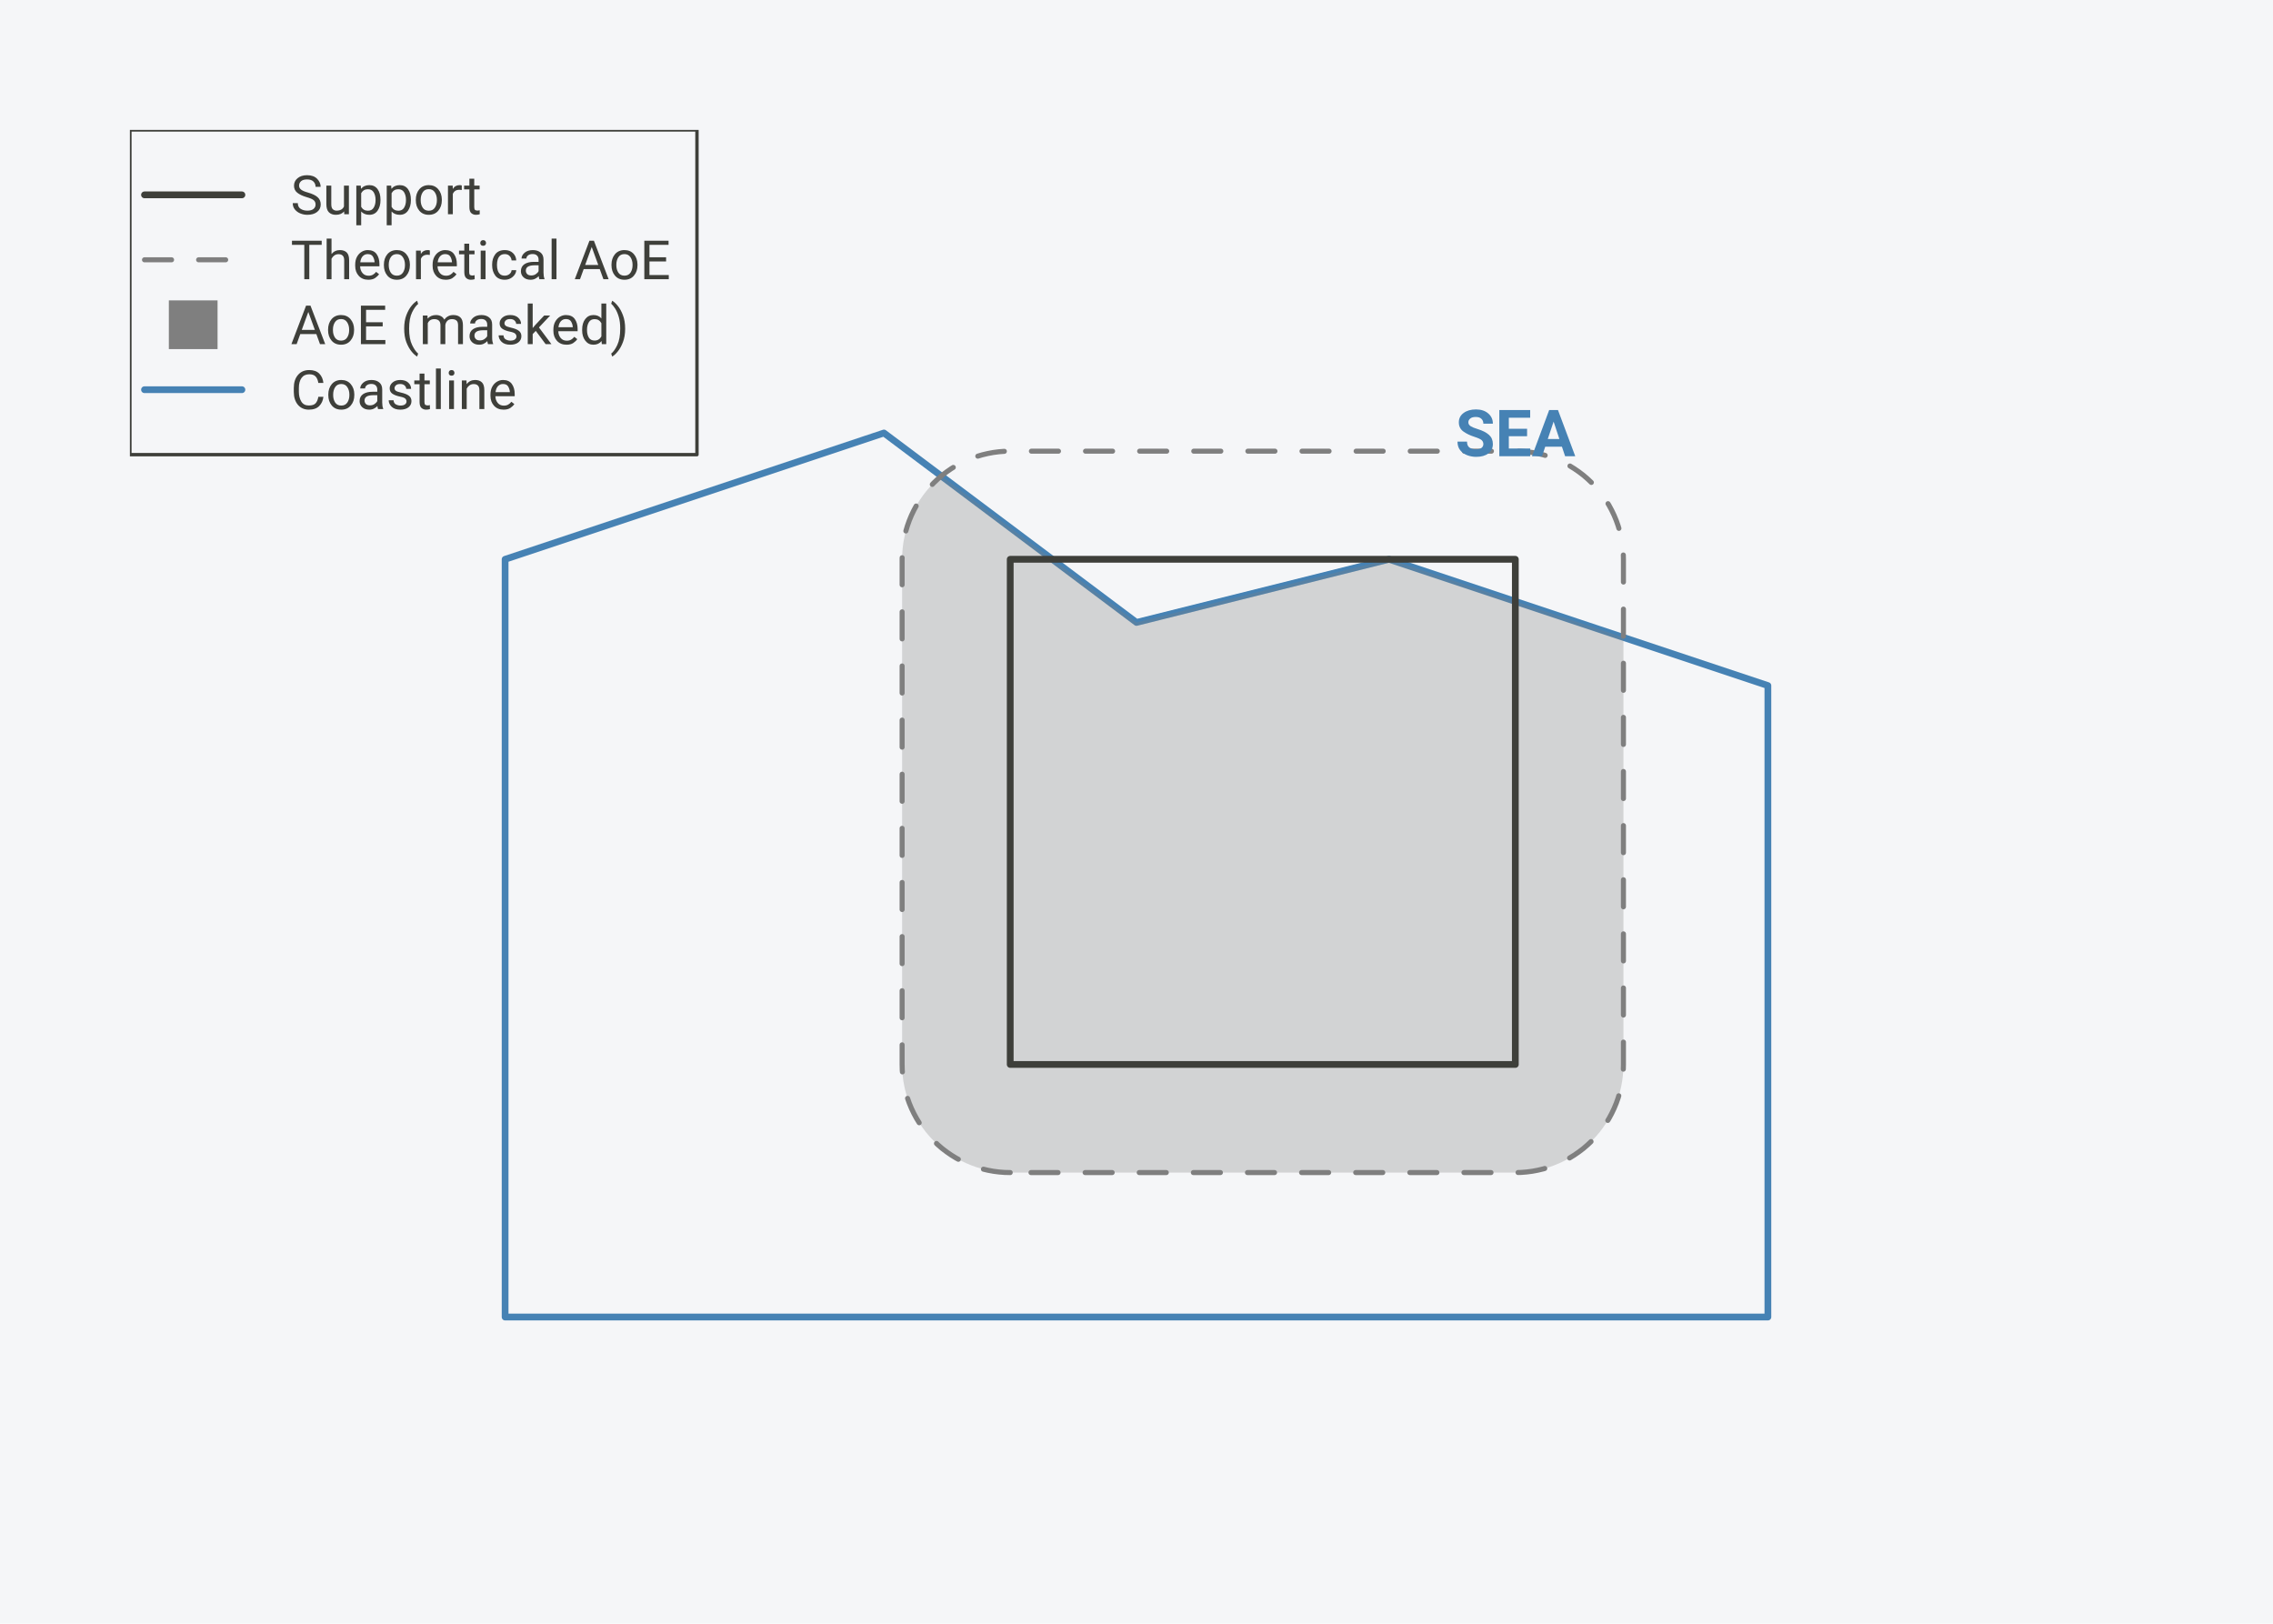
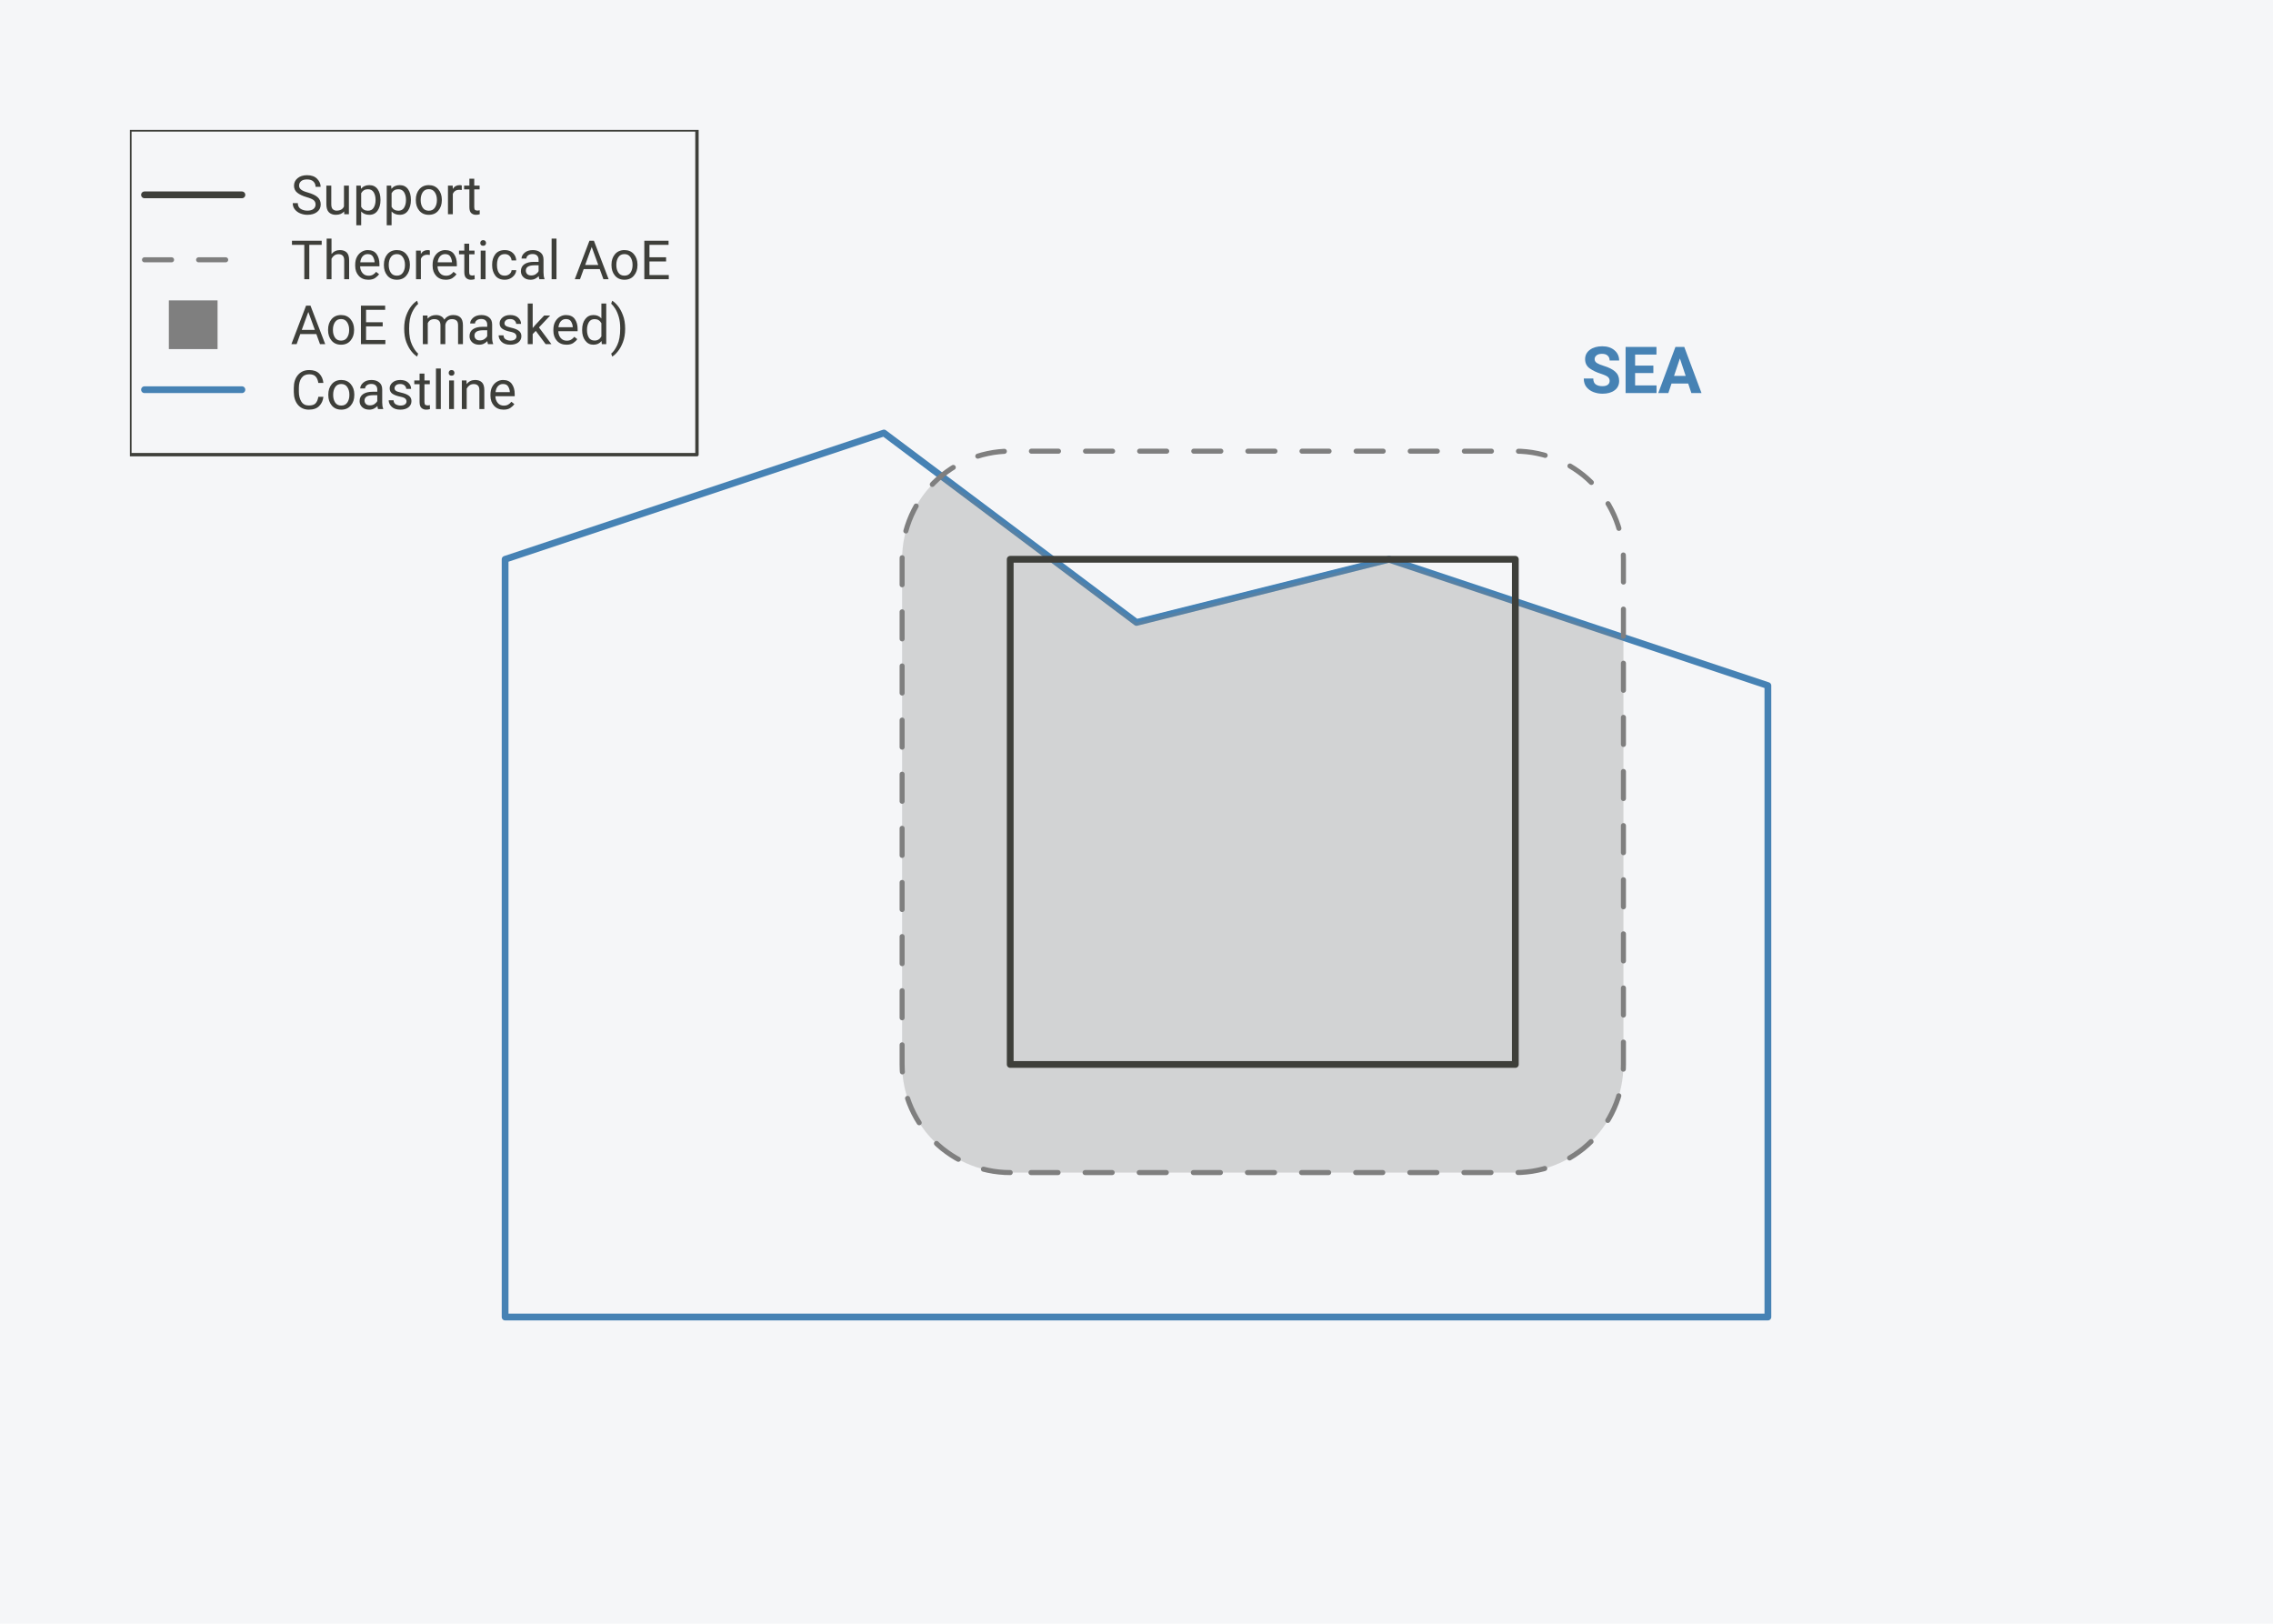
<svg xmlns="http://www.w3.org/2000/svg" width="504.00pt" height="360.00pt" viewBox="0 0 504.00 360.00">
  <g class="svglite">
    <defs>
      <style type="text/css">
    /* theme-aware-processed */
    .svglite line, .svglite polyline, .svglite polygon, .svglite path, .svglite circle {
      fill: none;
      stroke: #3E3F3A;
      stroke-linecap: round;
      stroke-linejoin: round;
      stroke-miterlimit: 10.00;
    }
    .svglite &gt; g &gt; rect {
      fill: none;
      stroke: #3E3F3A;
      stroke-linecap: round;
      stroke-linejoin: round;
      stroke-miterlimit: 10.00;
    }
    .svglite text {
      white-space: pre;
      fill: #3E3F3A;
    }
    .svglite g.glyphgroup path {
      fill: inherit;
      stroke: none;
    }
  </style>
    </defs>
    <rect width="100%" height="100%" style="stroke: none; fill: #F5F6F8;" />
    <defs>
      <clipPath id="cpMC4wMHw1MDQuMDB8MC4wMHwzNjAuMDA=">
        <rect x="0.00" y="0.00" width="504.00" height="360.00" />
      </clipPath>
    </defs>
    <g clip-path="url(#cpMC4wMHw1MDQuMDB8MC4wMHwzNjAuMDA=)">
</g>
    <defs>
      <clipPath id="cpMjguODB8NDc1LjIwfDI4LjgwfDMzMS4yMA==">
        <rect x="28.80" y="28.80" width="446.40" height="302.40" />
      </clipPath>
    </defs>
    <g clip-path="url(#cpMjguODB8NDc1LjIwfDI4LjgwfDMzMS4yMA==)">
      <rect class="legend-bg" x="28.80" y="28.80" width="446.40" height="302.40" style="stroke-width: 0.75; stroke: #F5F6F8; fill: #F5F6F8;" />
      <path d="M 112.00 292.00 L 392.00 292.00 L 392.00 152.00 L 308.00 124.00 L 252.00 138.00 L 196.00 96.00 L 112.00 124.00 L 112.00 292.00 Z" style="fill-rule: evenodd; stroke-width: 1.50; stroke: #4682B4;" />
      <path d="M 224.00 259.97 L 222.75 259.94 L 221.49 259.84 L 220.25 259.68 L 219.02 259.45 L 217.80 259.16 L 216.59 258.80 L 215.41 258.38 L 214.25 257.90 L 213.12 257.36 L 212.01 256.76 L 210.94 256.10 L 209.91 255.39 L 208.91 254.63 L 207.96 253.81 L 207.05 252.95 L 206.19 252.04 L 205.37 251.09 L 204.61 250.09 L 203.90 249.06 L 203.24 247.99 L 202.64 246.88 L 202.10 245.75 L 201.62 244.59 L 201.20 243.41 L 200.84 242.20 L 200.55 240.98 L 200.32 239.75 L 200.16 238.51 L 200.06 237.25 L 200.03 236.00 L 200.03 124.00 L 200.06 122.75 L 200.16 121.49 L 200.32 120.25 L 200.55 119.02 L 200.84 117.80 L 201.20 116.59 L 201.62 115.41 L 202.10 114.25 L 202.64 113.12 L 203.24 112.01 L 203.90 110.94 L 204.61 109.91 L 205.37 108.91 L 206.19 107.96 L 207.05 107.05 L 207.96 106.19 L 208.91 105.37 L 209.91 104.61 L 210.94 103.90 L 212.01 103.24 L 213.12 102.64 L 214.25 102.10 L 215.41 101.62 L 216.59 101.20 L 217.80 100.84 L 219.02 100.55 L 220.25 100.32 L 221.49 100.16 L 222.75 100.06 L 224.00 100.03 L 336.00 100.03 L 337.25 100.06 L 338.51 100.16 L 339.75 100.32 L 340.98 100.55 L 342.20 100.84 L 343.41 101.20 L 344.59 101.62 L 345.75 102.10 L 346.88 102.64 L 347.99 103.24 L 349.06 103.90 L 350.09 104.61 L 351.09 105.37 L 352.04 106.19 L 352.95 107.05 L 353.81 107.96 L 354.63 108.91 L 355.39 109.91 L 356.10 110.94 L 356.76 112.01 L 357.36 113.12 L 357.90 114.25 L 358.38 115.41 L 358.80 116.59 L 359.16 117.80 L 359.45 119.02 L 359.68 120.25 L 359.84 121.49 L 359.94 122.75 L 359.97 124.00 L 359.97 236.00 L 359.94 237.25 L 359.84 238.51 L 359.68 239.75 L 359.45 240.98 L 359.16 242.20 L 358.80 243.41 L 358.38 244.59 L 357.90 245.75 L 357.36 246.88 L 356.76 247.99 L 356.10 249.06 L 355.39 250.09 L 354.63 251.09 L 353.81 252.04 L 352.95 252.95 L 352.04 253.81 L 351.09 254.63 L 350.09 255.39 L 349.06 256.10 L 347.99 256.76 L 346.88 257.36 L 345.75 257.90 L 344.59 258.38 L 343.41 258.80 L 342.20 259.16 L 340.98 259.45 L 339.75 259.68 L 338.51 259.84 L 337.25 259.94 L 336.00 259.97 L 224.00 259.97 Z" style="fill-rule: evenodd; stroke-width: 1.12; stroke: #7F7F7F; stroke-dasharray: 6.00,6.00;" />
      <path d="M 222.75 259.94 L 221.49 259.84 L 220.25 259.68 L 219.02 259.45 L 217.80 259.16 L 216.59 258.80 L 215.41 258.38 L 214.25 257.90 L 213.12 257.36 L 212.01 256.76 L 210.94 256.10 L 209.91 255.39 L 208.91 254.63 L 207.96 253.81 L 207.05 252.95 L 206.19 252.04 L 205.37 251.09 L 204.61 250.09 L 203.90 249.06 L 203.24 247.99 L 202.64 246.88 L 202.10 245.75 L 201.62 244.59 L 201.20 243.41 L 200.84 242.20 L 200.55 240.98 L 200.32 239.75 L 200.16 238.51 L 200.06 237.25 L 200.03 236.00 L 200.03 124.00 L 200.06 122.75 L 200.16 121.49 L 200.32 120.25 L 200.55 119.02 L 200.84 117.80 L 201.20 116.59 L 201.62 115.41 L 202.10 114.25 L 202.64 113.12 L 203.24 112.01 L 203.90 110.94 L 204.61 109.91 L 205.37 108.91 L 206.19 107.96 L 207.05 107.05 L 207.96 106.19 L 208.72 105.54 L 252.00 138.00 L 308.00 124.00 L 359.97 141.32 L 359.97 236.00 L 359.94 237.25 L 359.84 238.51 L 359.68 239.75 L 359.45 240.98 L 359.16 242.20 L 358.80 243.41 L 358.38 244.59 L 357.90 245.75 L 357.36 246.88 L 356.76 247.99 L 356.10 249.06 L 355.39 250.09 L 354.63 251.09 L 353.81 252.04 L 352.95 252.95 L 352.04 253.81 L 351.09 254.63 L 350.09 255.39 L 349.06 256.10 L 347.99 256.76 L 346.88 257.36 L 345.75 257.90 L 344.59 258.38 L 343.41 258.80 L 342.20 259.16 L 340.98 259.45 L 339.75 259.68 L 338.51 259.84 L 337.25 259.94 L 336.00 259.97 L 224.00 259.97 L 222.75 259.94 Z" style="fill-rule: evenodd; fill: #808080; fill-opacity: 0.30; stroke-width: 0.75; stroke: none;" />
      <path d="M 224.00 236.00 L 336.00 236.00 L 336.00 124.00 L 224.00 124.00 L 224.00 236.00 Z" style="fill-rule: evenodd; stroke-width: 1.50;" />
-       <text x="336.00" y="101.15" text-anchor="middle" style="font-size: 14.40px; font-weight: bold;fill: #4682B4; font-family: &quot;Roboto&quot;, -apple-system, BlinkMacSystemFont, &quot;Segoe UI&quot;, system-ui, sans-serif;" textLength="29.58px" lengthAdjust="spacingAndGlyphs">SEA</text>
+       <text x="364.00" y="87.15" text-anchor="middle" style="font-size: 14.40px; font-weight: bold;fill: #4682B4; font-family: &quot;Roboto&quot;, -apple-system, BlinkMacSystemFont, &quot;Segoe UI&quot;, system-ui, sans-serif;" textLength="29.58px" lengthAdjust="spacingAndGlyphs">SEA</text>
      <rect class="legend-bg" x="28.80" y="28.80" width="125.74" height="72.00" style="stroke-width: 0.75; fill: #F5F6F8;" />
      <line x1="32.04" y1="43.20" x2="53.64" y2="43.20" style="stroke-width: 1.50;" />
      <line x1="32.04" y1="57.60" x2="53.64" y2="57.60" style="stroke-width: 1.12; stroke: #7F7F7F; stroke-dasharray: 6.00,6.00;" />
      <line x1="32.04" y1="86.40" x2="53.64" y2="86.40" style="stroke-width: 1.50; stroke: #4682B4;" />
      <polygon points="37.44,77.40 48.24,77.40 48.24,66.60 37.44,66.60 " style="stroke-width: 0.75; stroke: none; fill: #7F7F7F;" />
      <text x="64.44" y="47.50" style="font-size: 12.00px; font-family: &quot;Roboto&quot;, -apple-system, BlinkMacSystemFont, &quot;Segoe UI&quot;, system-ui, sans-serif;" textLength="42.02px" lengthAdjust="spacingAndGlyphs">Support</text>
      <text x="64.44" y="61.90" style="font-size: 12.00px; font-family: &quot;Roboto&quot;, -apple-system, BlinkMacSystemFont, &quot;Segoe UI&quot;, system-ui, sans-serif;" textLength="84.70px" lengthAdjust="spacingAndGlyphs">Theoretical AoE</text>
      <text x="64.44" y="76.30" style="font-size: 12.00px; font-family: &quot;Roboto&quot;, -apple-system, BlinkMacSystemFont, &quot;Segoe UI&quot;, system-ui, sans-serif;" textLength="76.02px" lengthAdjust="spacingAndGlyphs">AoE (masked)</text>
      <text x="64.44" y="90.70" style="font-size: 12.00px; font-family: &quot;Roboto&quot;, -apple-system, BlinkMacSystemFont, &quot;Segoe UI&quot;, system-ui, sans-serif;" textLength="50.03px" lengthAdjust="spacingAndGlyphs">Coastline</text>
    </g>
  </g>
</svg>
